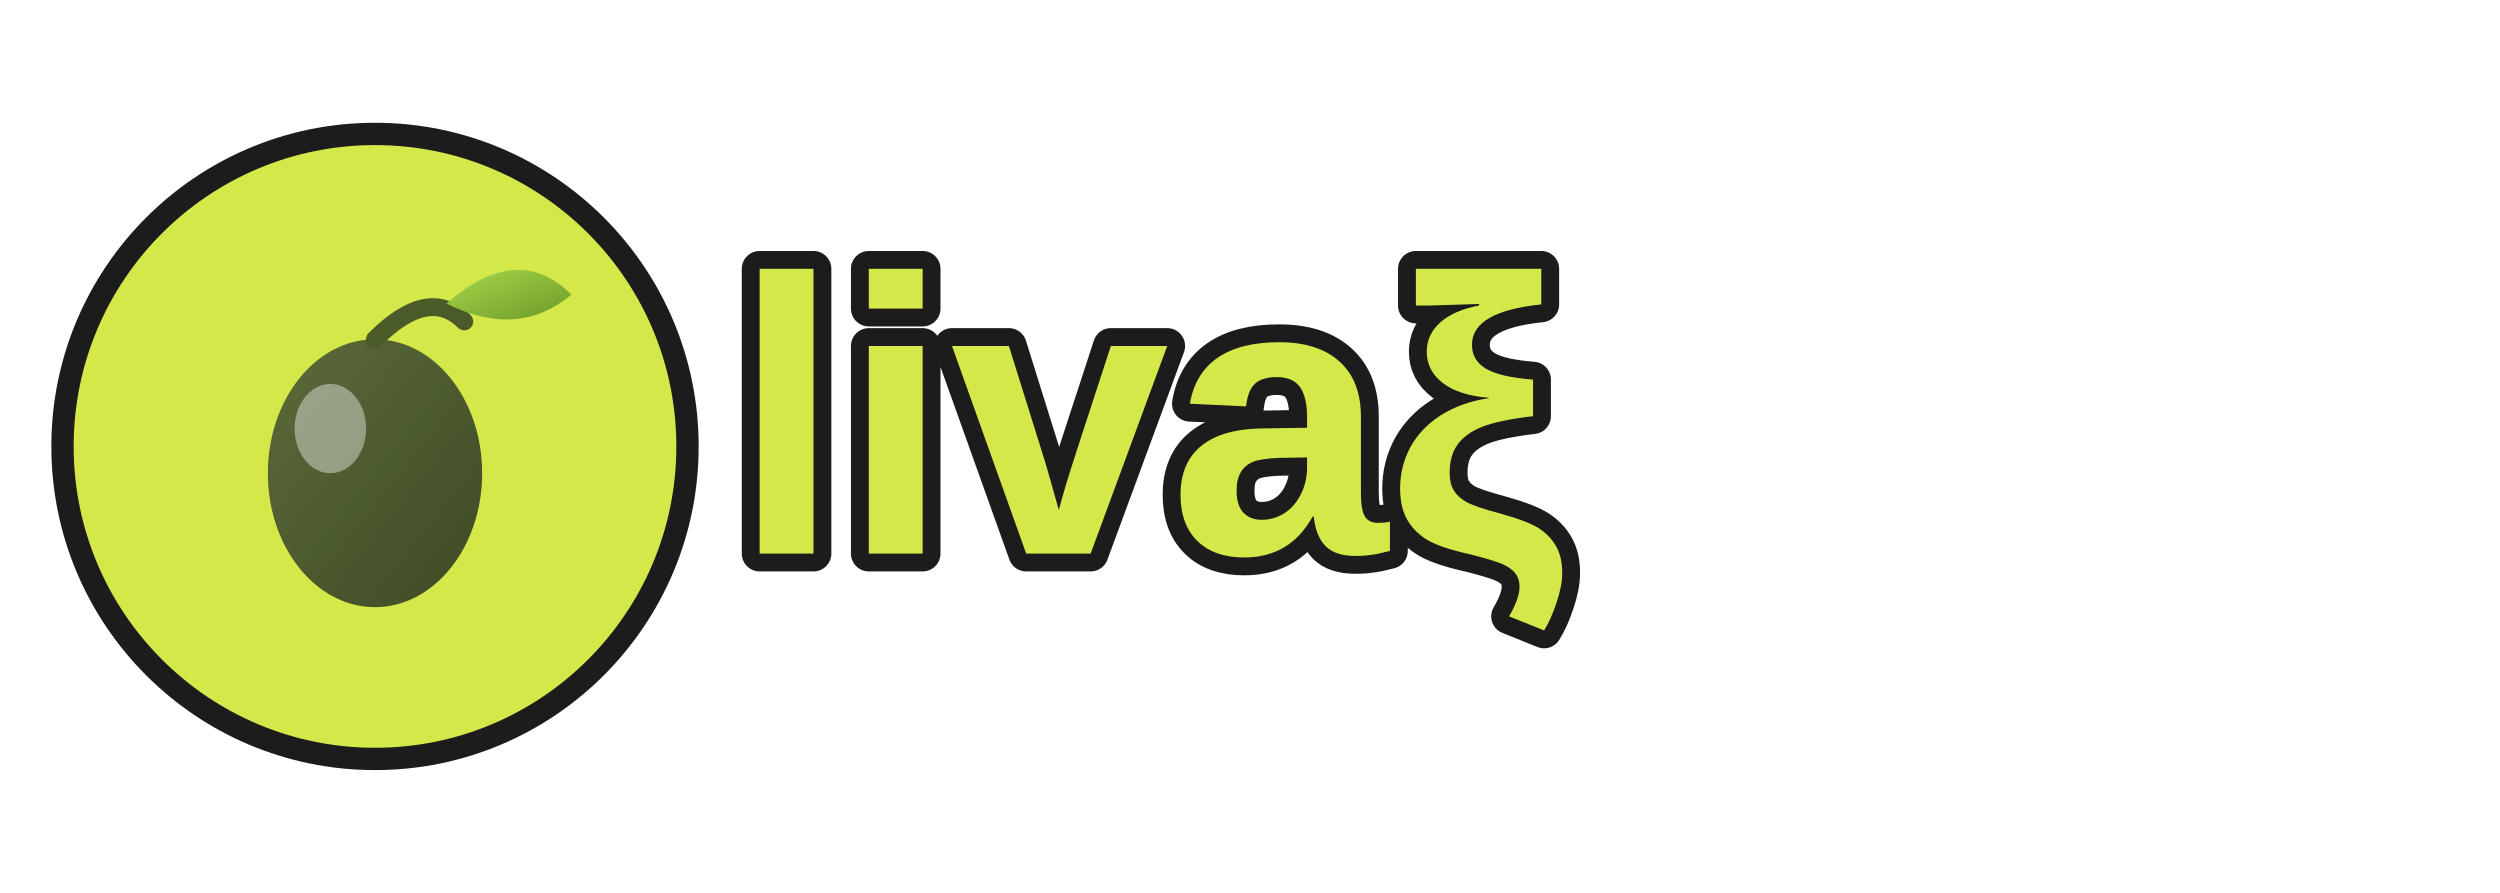
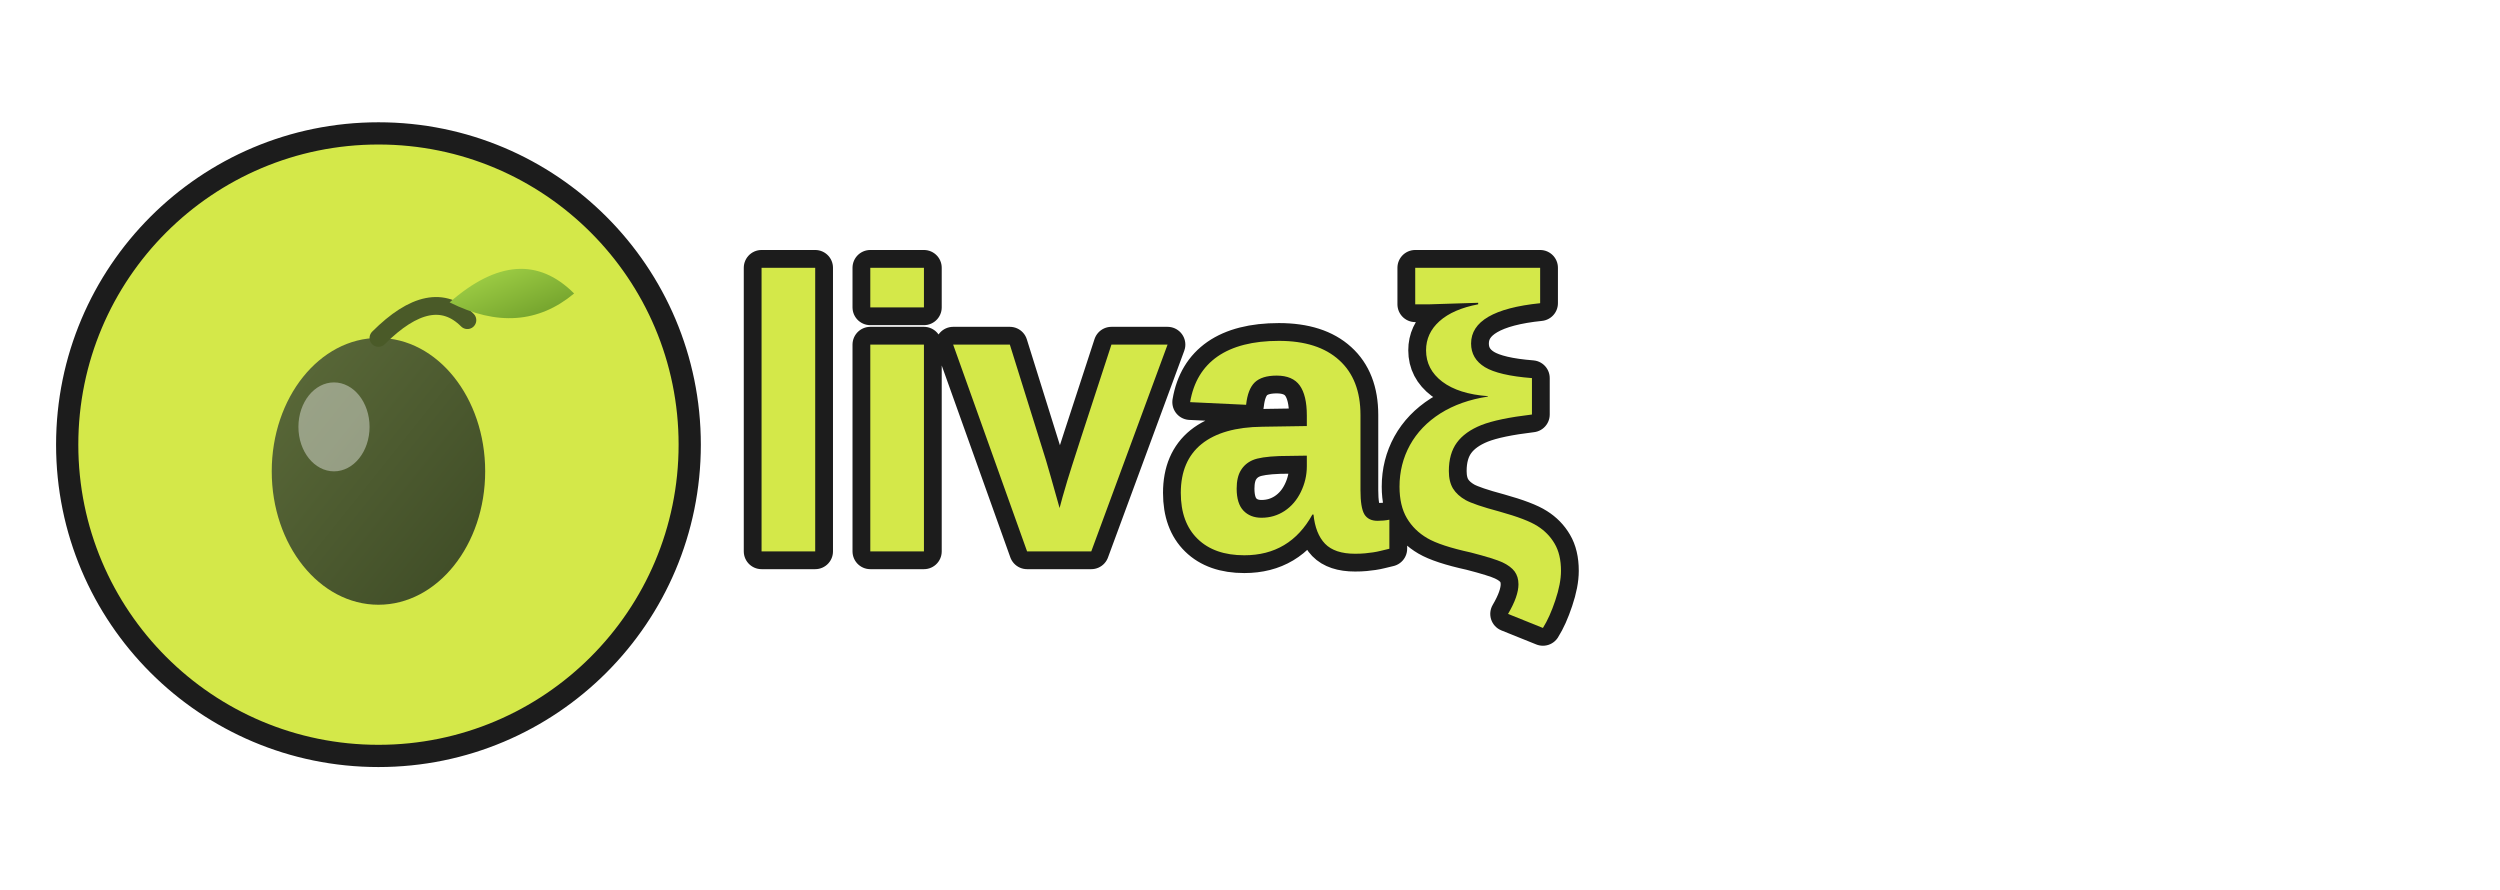
- <svg xmlns="http://www.w3.org/2000/svg" viewBox="0 0 280 100" width="266" height="95">
+ <svg xmlns="http://www.w3.org/2000/svg" viewBox="0 0 280 100" width="253" height="90">
  <defs>
    <linearGradient id="olivaGreen" x1="0%" y1="0%" x2="100%" y2="100%">
      <stop offset="0%" stop-color="#5C6B3A" />
      <stop offset="100%" stop-color="#3D4A25" />
    </linearGradient>
    <linearGradient id="leafGrad" x1="0%" y1="0%" x2="100%" y2="100%">
      <stop offset="0%" stop-color="#A8D84A" />
      <stop offset="100%" stop-color="#6B9A28" />
    </linearGradient>
  </defs>
  <circle cx="42" cy="50" r="35" fill="#D4E849" stroke="#1C1C1C" stroke-width="2.5" />
  <ellipse cx="42" cy="53" rx="12" ry="15" fill="url(#olivaGreen)" />
  <ellipse cx="37" cy="48" rx="4" ry="5" fill="rgba(255,255,255,0.4)" />
  <path d="M42 38 Q48 32 52 36" stroke="#4A5A28" stroke-width="2" fill="none" stroke-linecap="round" />
  <path d="M50 34 Q58 27 64 33 Q58 38 50 34 Z" fill="url(#leafGrad)" />
  <text x="82" y="62" font-family="Arial Rounded MT Bold, Nunito, Arial, sans-serif" font-size="44" font-weight="800" stroke="#1C1C1C" stroke-width="4" stroke-linejoin="round" paint-order="stroke" fill="#D4E849">livaξ</text>
</svg>
